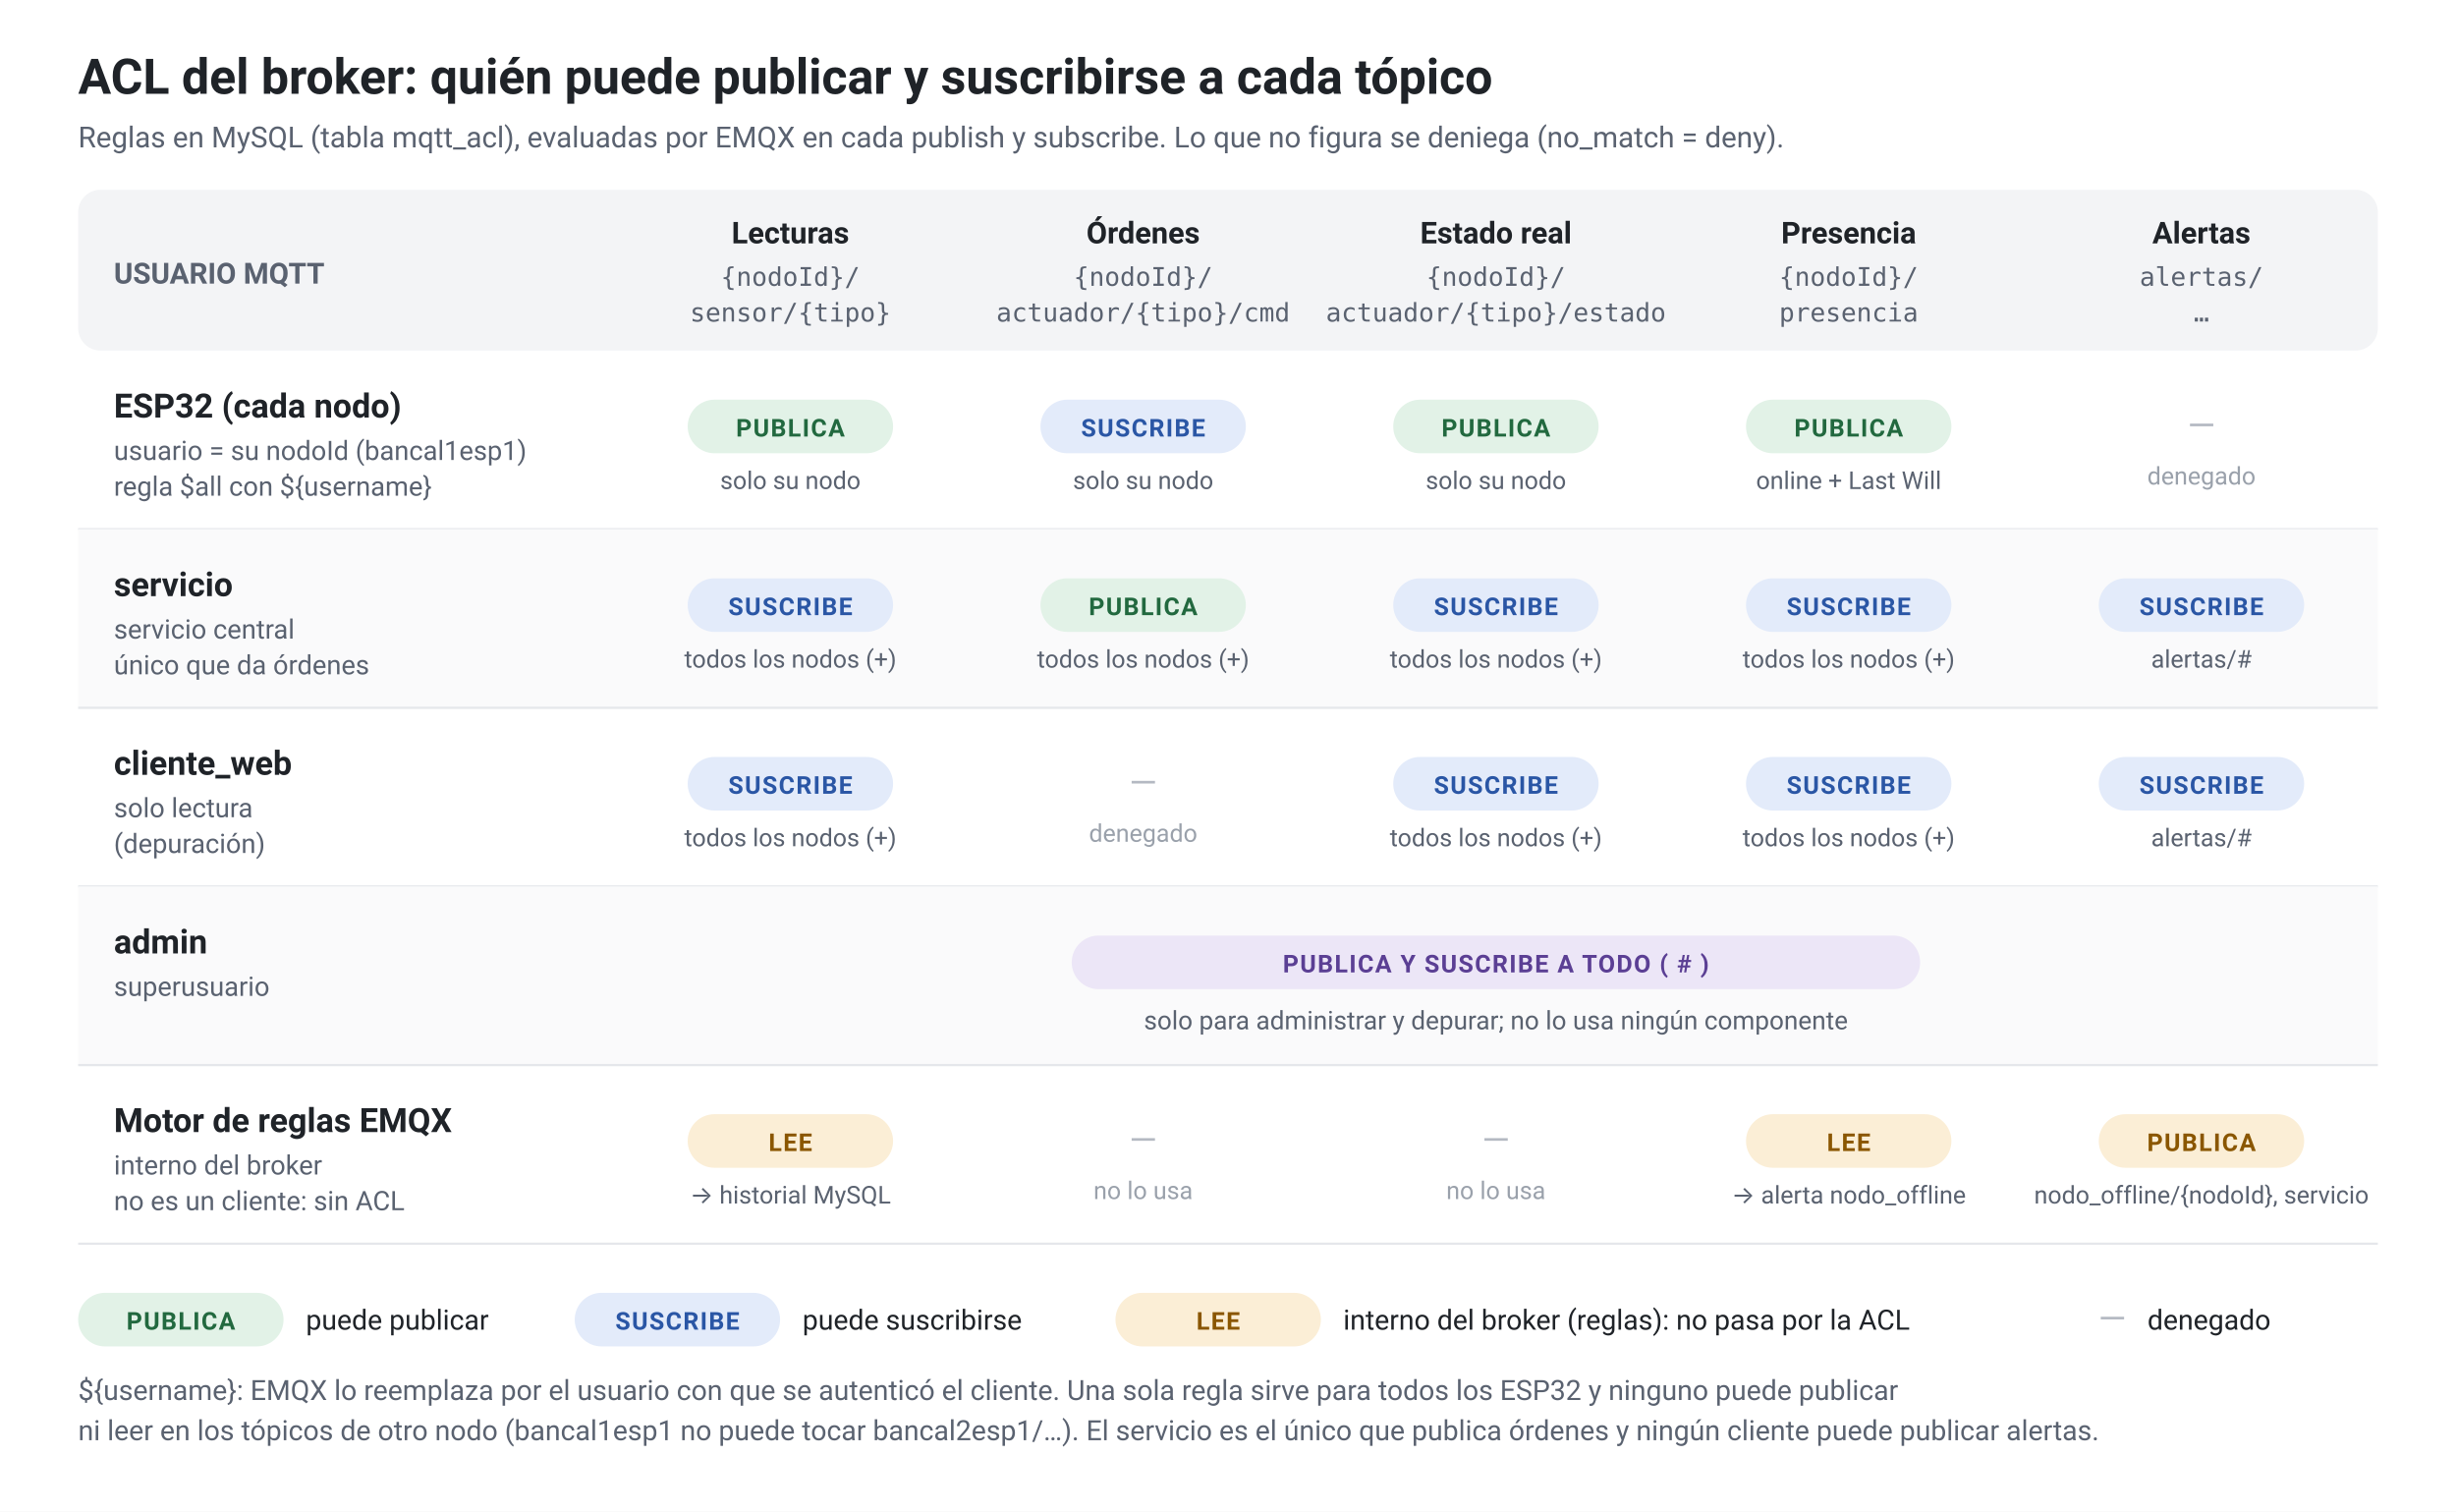
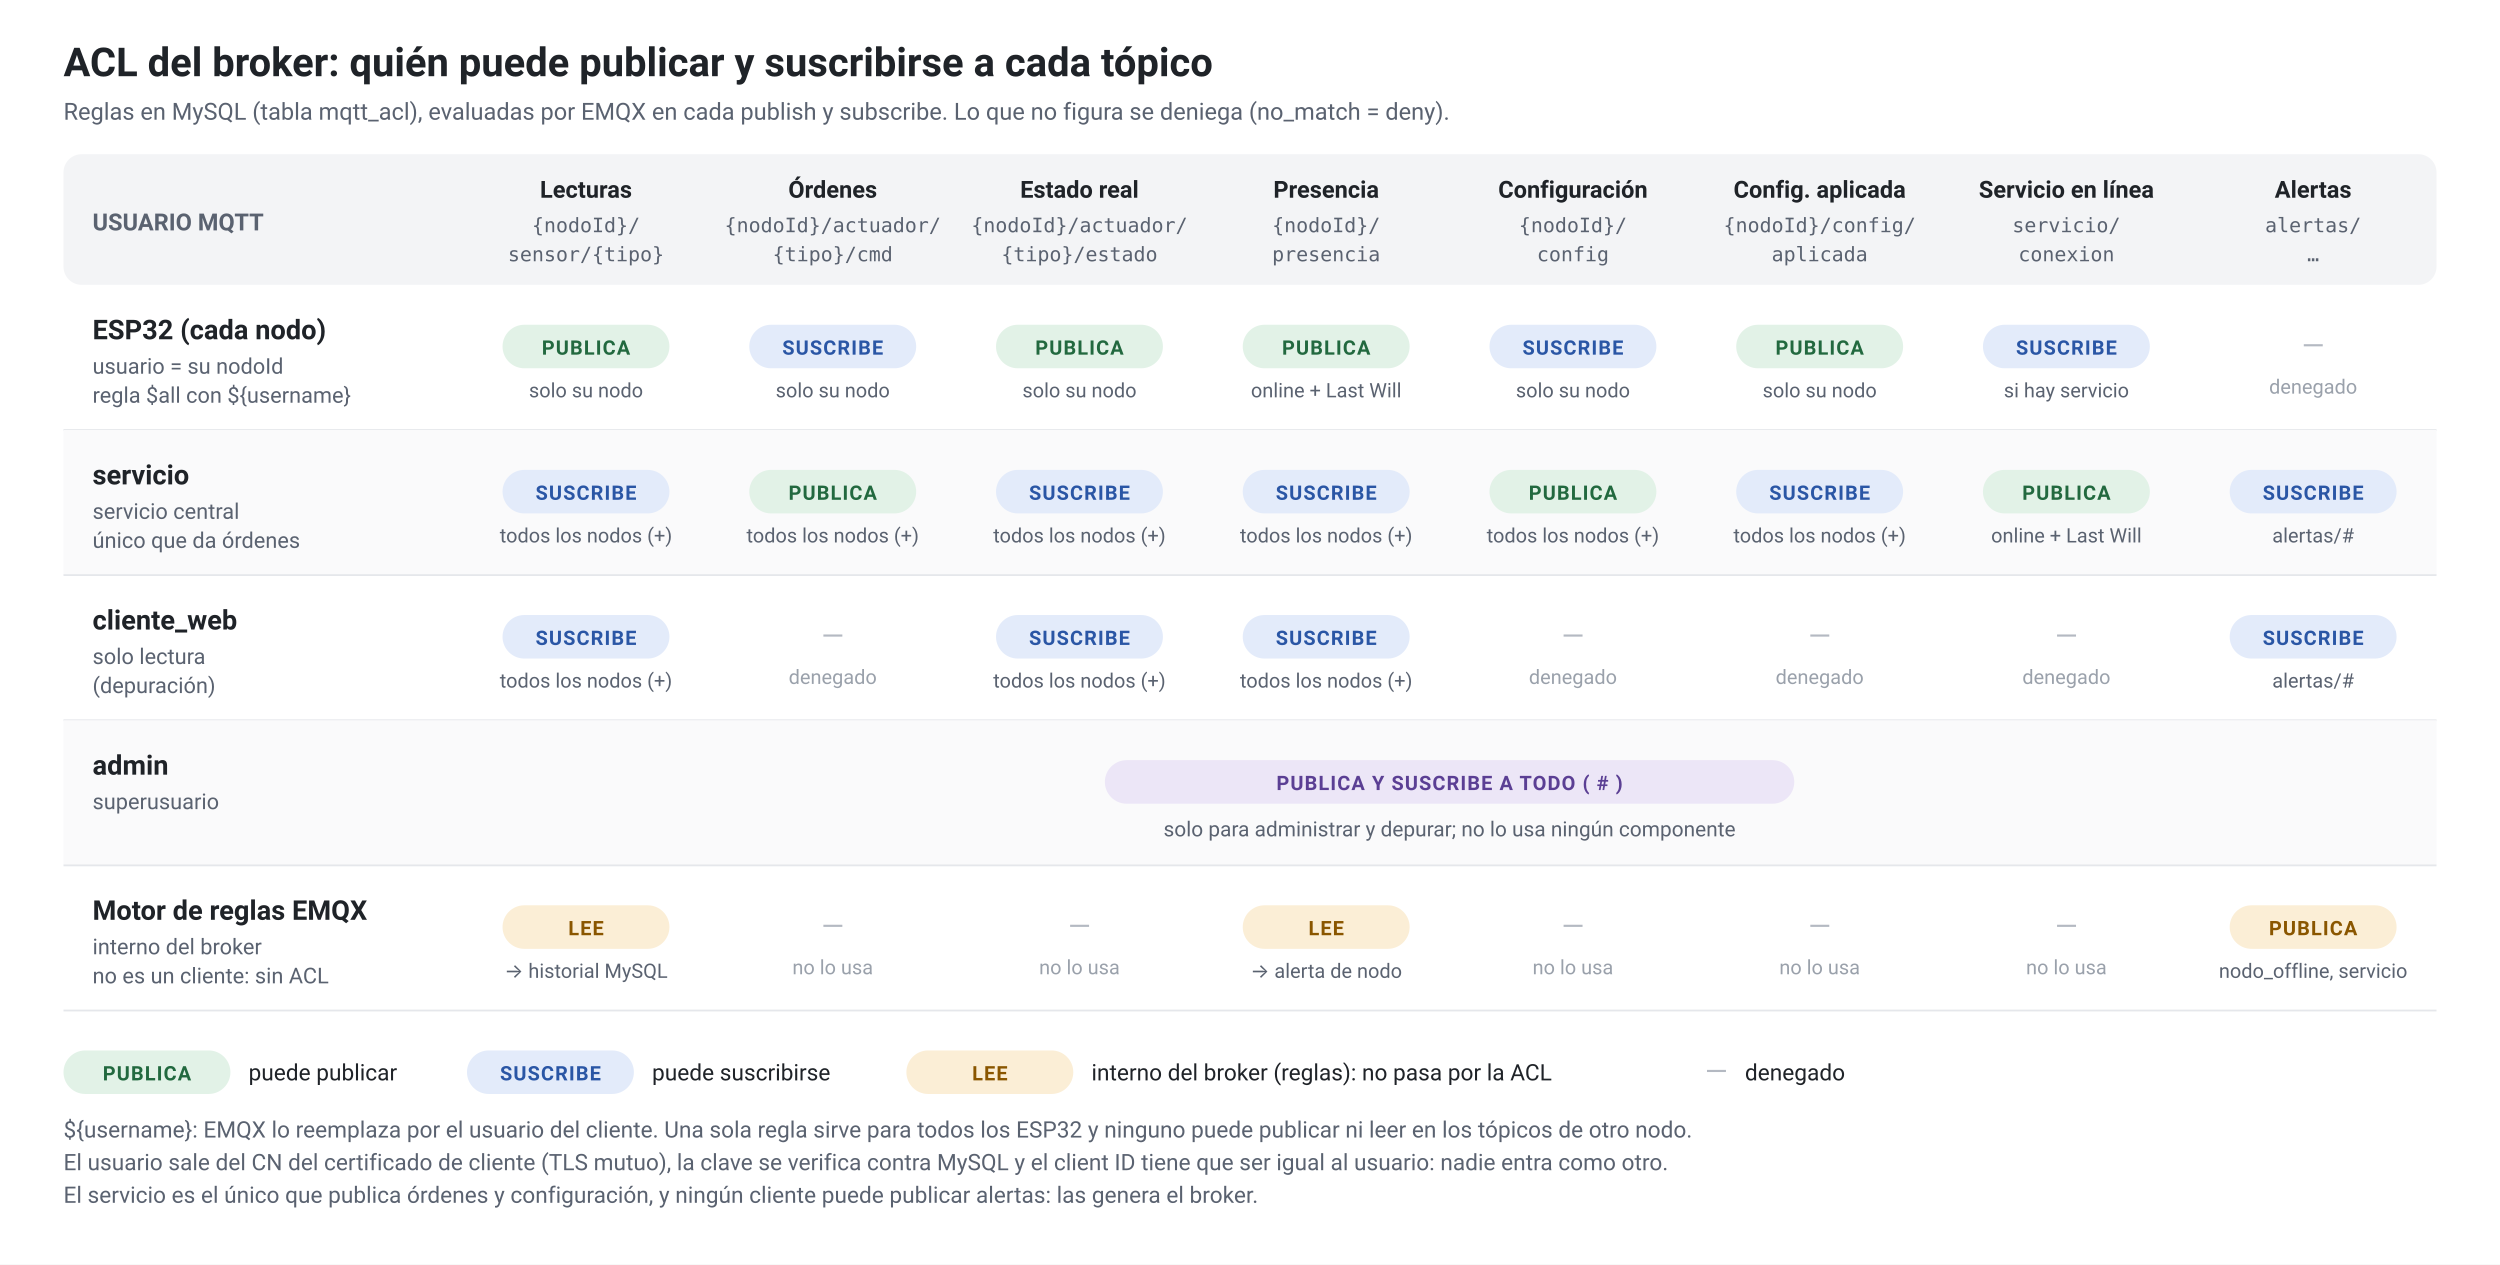
- <svg xmlns="http://www.w3.org/2000/svg" width="1100" height="677" viewBox="0 0 1100 677" font-family="Segoe UI, system-ui, -apple-system, Roboto, sans-serif">
-   <rect width="1100" height="677" fill="#ffffff" />
+ <svg xmlns="http://www.w3.org/2000/svg" width="1378" height="697" viewBox="0 0 1378 697" font-family="Segoe UI, system-ui, -apple-system, Roboto, sans-serif">
+   <rect width="1378" height="697" fill="#ffffff" />
  <text x="35" y="42" font-size="22" font-weight="700" fill="#1f2328">ACL del broker: quién puede publicar y suscribirse a cada tópico</text>
  <text x="35" y="66" font-size="13" fill="#5a6270">Reglas en MySQL (tabla mqtt_acl), evaluadas por EMQX en cada publish y subscribe. Lo que no figura se deniega (no_match = deny).</text>
-   <rect x="35" y="85" width="1030" height="72" rx="10" fill="#f3f4f6" />
+   <rect x="35" y="85" width="1308" height="72" rx="10" fill="#f3f4f6" />
  <text x="51" y="127" font-size="13" font-weight="700" fill="#5a6270">USUARIO MQTT</text>
-   <text x="354" y="109" text-anchor="middle" font-size="13.5" font-weight="700" fill="#1f2328">Lecturas</text>
-   <text x="354" y="128" text-anchor="middle" font-size="11.5" font-family="Consolas, Menlo, monospace" fill="#5a6270">{nodoId}/</text>
-   <text x="354" y="144" text-anchor="middle" font-size="11.5" font-family="Consolas, Menlo, monospace" fill="#5a6270">sensor/{tipo}</text>
-   <text x="512" y="109" text-anchor="middle" font-size="13.5" font-weight="700" fill="#1f2328">Órdenes</text>
-   <text x="512" y="128" text-anchor="middle" font-size="11.5" font-family="Consolas, Menlo, monospace" fill="#5a6270">{nodoId}/</text>
-   <text x="512" y="144" text-anchor="middle" font-size="11.5" font-family="Consolas, Menlo, monospace" fill="#5a6270">actuador/{tipo}/cmd</text>
-   <text x="670" y="109" text-anchor="middle" font-size="13.5" font-weight="700" fill="#1f2328">Estado real</text>
-   <text x="670" y="128" text-anchor="middle" font-size="11.5" font-family="Consolas, Menlo, monospace" fill="#5a6270">{nodoId}/</text>
-   <text x="670" y="144" text-anchor="middle" font-size="11.5" font-family="Consolas, Menlo, monospace" fill="#5a6270">actuador/{tipo}/estado</text>
-   <text x="828" y="109" text-anchor="middle" font-size="13.5" font-weight="700" fill="#1f2328">Presencia</text>
-   <text x="828" y="128" text-anchor="middle" font-size="11.5" font-family="Consolas, Menlo, monospace" fill="#5a6270">{nodoId}/</text>
-   <text x="828" y="144" text-anchor="middle" font-size="11.5" font-family="Consolas, Menlo, monospace" fill="#5a6270">presencia</text>
-   <text x="986" y="109" text-anchor="middle" font-size="13.5" font-weight="700" fill="#1f2328">Alertas</text>
-   <text x="986" y="128" text-anchor="middle" font-size="11.5" font-family="Consolas, Menlo, monospace" fill="#5a6270">alertas/</text>
-   <text x="986" y="144" text-anchor="middle" font-size="11.5" font-family="Consolas, Menlo, monospace" fill="#5a6270">…</text>
-   <line x1="35" y1="237" x2="1065" y2="237" stroke="#e5e7eb" />
+   <text x="323" y="109" text-anchor="middle" font-size="13" font-weight="700" fill="#1f2328">Lecturas</text>
+   <text x="323" y="128" text-anchor="middle" font-size="11" font-family="Consolas, Menlo, monospace" fill="#5a6270">{nodoId}/</text>
+   <text x="323" y="144" text-anchor="middle" font-size="11" font-family="Consolas, Menlo, monospace" fill="#5a6270">sensor/{tipo}</text>
+   <text x="459" y="109" text-anchor="middle" font-size="13" font-weight="700" fill="#1f2328">Órdenes</text>
+   <text x="459" y="128" text-anchor="middle" font-size="11" font-family="Consolas, Menlo, monospace" fill="#5a6270">{nodoId}/actuador/</text>
+   <text x="459" y="144" text-anchor="middle" font-size="11" font-family="Consolas, Menlo, monospace" fill="#5a6270">{tipo}/cmd</text>
+   <text x="595" y="109" text-anchor="middle" font-size="13" font-weight="700" fill="#1f2328">Estado real</text>
+   <text x="595" y="128" text-anchor="middle" font-size="11" font-family="Consolas, Menlo, monospace" fill="#5a6270">{nodoId}/actuador/</text>
+   <text x="595" y="144" text-anchor="middle" font-size="11" font-family="Consolas, Menlo, monospace" fill="#5a6270">{tipo}/estado</text>
+   <text x="731" y="109" text-anchor="middle" font-size="13" font-weight="700" fill="#1f2328">Presencia</text>
+   <text x="731" y="128" text-anchor="middle" font-size="11" font-family="Consolas, Menlo, monospace" fill="#5a6270">{nodoId}/</text>
+   <text x="731" y="144" text-anchor="middle" font-size="11" font-family="Consolas, Menlo, monospace" fill="#5a6270">presencia</text>
+   <text x="867" y="109" text-anchor="middle" font-size="13" font-weight="700" fill="#1f2328">Configuración</text>
+   <text x="867" y="128" text-anchor="middle" font-size="11" font-family="Consolas, Menlo, monospace" fill="#5a6270">{nodoId}/</text>
+   <text x="867" y="144" text-anchor="middle" font-size="11" font-family="Consolas, Menlo, monospace" fill="#5a6270">config</text>
+   <text x="1003" y="109" text-anchor="middle" font-size="13" font-weight="700" fill="#1f2328">Config. aplicada</text>
+   <text x="1003" y="128" text-anchor="middle" font-size="11" font-family="Consolas, Menlo, monospace" fill="#5a6270">{nodoId}/config/</text>
+   <text x="1003" y="144" text-anchor="middle" font-size="11" font-family="Consolas, Menlo, monospace" fill="#5a6270">aplicada</text>
+   <text x="1139" y="109" text-anchor="middle" font-size="13" font-weight="700" fill="#1f2328">Servicio en línea</text>
+   <text x="1139" y="128" text-anchor="middle" font-size="11" font-family="Consolas, Menlo, monospace" fill="#5a6270">servicio/</text>
+   <text x="1139" y="144" text-anchor="middle" font-size="11" font-family="Consolas, Menlo, monospace" fill="#5a6270">conexion</text>
+   <text x="1275" y="109" text-anchor="middle" font-size="13" font-weight="700" fill="#1f2328">Alertas</text>
+   <text x="1275" y="128" text-anchor="middle" font-size="11" font-family="Consolas, Menlo, monospace" fill="#5a6270">alertas/</text>
+   <text x="1275" y="144" text-anchor="middle" font-size="11" font-family="Consolas, Menlo, monospace" fill="#5a6270">…</text>
+   <line x1="35" y1="237" x2="1343" y2="237" stroke="#e5e7eb" />
  <text x="51" y="187" font-size="15" font-weight="700" fill="#1f2328">ESP32 (cada nodo)</text>
-   <text x="51" y="206" font-size="12" fill="#5a6270">usuario = su nodoId (bancal1esp1)</text>
+   <text x="51" y="206" font-size="12" fill="#5a6270">usuario = su nodoId</text>
  <text x="51" y="222" font-size="12" fill="#5a6270">regla $all con ${username}</text>
-   <rect x="308" y="179" width="92" height="24" rx="12" fill="#e2f2e7" />
-   <text x="354" y="195.5" text-anchor="middle" font-size="11" font-weight="700" letter-spacing="0.6" fill="#22693f">PUBLICA</text>
-   <text x="354" y="219" text-anchor="middle" font-size="11" fill="#5a6270">solo su nodo</text>
-   <rect x="466" y="179" width="92" height="24" rx="12" fill="#e3ebfa" />
-   <text x="512" y="195.5" text-anchor="middle" font-size="11" font-weight="700" letter-spacing="0.6" fill="#2a56a5">SUSCRIBE</text>
-   <text x="512" y="219" text-anchor="middle" font-size="11" fill="#5a6270">solo su nodo</text>
-   <rect x="624" y="179" width="92" height="24" rx="12" fill="#e2f2e7" />
-   <text x="670" y="195.5" text-anchor="middle" font-size="11" font-weight="700" letter-spacing="0.6" fill="#22693f">PUBLICA</text>
-   <text x="670" y="219" text-anchor="middle" font-size="11" fill="#5a6270">solo su nodo</text>
-   <rect x="782" y="179" width="92" height="24" rx="12" fill="#e2f2e7" />
-   <text x="828" y="195.5" text-anchor="middle" font-size="11" font-weight="700" letter-spacing="0.6" fill="#22693f">PUBLICA</text>
-   <text x="828" y="219" text-anchor="middle" font-size="11" fill="#5a6270">online + Last Will</text>
-   <text x="986" y="196" text-anchor="middle" font-size="16" fill="#b4b9c2">—</text>
-   <text x="986" y="217" text-anchor="middle" font-size="11" fill="#9aa1ab">denegado</text>
-   <rect x="35" y="237" width="1030" height="80" fill="#fafafb" />
-   <line x1="35" y1="317" x2="1065" y2="317" stroke="#e5e7eb" />
+   <rect x="277" y="179" width="92" height="24" rx="12" fill="#e2f2e7" />
+   <text x="323" y="195.5" text-anchor="middle" font-size="11" font-weight="700" letter-spacing="0.6" fill="#22693f">PUBLICA</text>
+   <text x="323" y="219" text-anchor="middle" font-size="11" fill="#5a6270">solo su nodo</text>
+   <rect x="413" y="179" width="92" height="24" rx="12" fill="#e3ebfa" />
+   <text x="459" y="195.5" text-anchor="middle" font-size="11" font-weight="700" letter-spacing="0.6" fill="#2a56a5">SUSCRIBE</text>
+   <text x="459" y="219" text-anchor="middle" font-size="11" fill="#5a6270">solo su nodo</text>
+   <rect x="549" y="179" width="92" height="24" rx="12" fill="#e2f2e7" />
+   <text x="595" y="195.5" text-anchor="middle" font-size="11" font-weight="700" letter-spacing="0.6" fill="#22693f">PUBLICA</text>
+   <text x="595" y="219" text-anchor="middle" font-size="11" fill="#5a6270">solo su nodo</text>
+   <rect x="685" y="179" width="92" height="24" rx="12" fill="#e2f2e7" />
+   <text x="731" y="195.5" text-anchor="middle" font-size="11" font-weight="700" letter-spacing="0.6" fill="#22693f">PUBLICA</text>
+   <text x="731" y="219" text-anchor="middle" font-size="11" fill="#5a6270">online + Last Will</text>
+   <rect x="821" y="179" width="92" height="24" rx="12" fill="#e3ebfa" />
+   <text x="867" y="195.5" text-anchor="middle" font-size="11" font-weight="700" letter-spacing="0.6" fill="#2a56a5">SUSCRIBE</text>
+   <text x="867" y="219" text-anchor="middle" font-size="11" fill="#5a6270">solo su nodo</text>
+   <rect x="957" y="179" width="92" height="24" rx="12" fill="#e2f2e7" />
+   <text x="1003" y="195.5" text-anchor="middle" font-size="11" font-weight="700" letter-spacing="0.6" fill="#22693f">PUBLICA</text>
+   <text x="1003" y="219" text-anchor="middle" font-size="11" fill="#5a6270">solo su nodo</text>
+   <rect x="1093" y="179" width="92" height="24" rx="12" fill="#e3ebfa" />
+   <text x="1139" y="195.5" text-anchor="middle" font-size="11" font-weight="700" letter-spacing="0.6" fill="#2a56a5">SUSCRIBE</text>
+   <text x="1139" y="219" text-anchor="middle" font-size="11" fill="#5a6270">si hay servicio</text>
+   <text x="1275" y="196" text-anchor="middle" font-size="16" fill="#b4b9c2">—</text>
+   <text x="1275" y="217" text-anchor="middle" font-size="11" fill="#9aa1ab">denegado</text>
+   <rect x="35" y="237" width="1308" height="80" fill="#fafafb" />
+   <line x1="35" y1="317" x2="1343" y2="317" stroke="#e5e7eb" />
  <text x="51" y="267" font-size="15" font-weight="700" fill="#1f2328">servicio</text>
  <text x="51" y="286" font-size="12" fill="#5a6270">servicio central</text>
  <text x="51" y="302" font-size="12" fill="#5a6270">único que da órdenes</text>
-   <rect x="308" y="259" width="92" height="24" rx="12" fill="#e3ebfa" />
-   <text x="354" y="275.5" text-anchor="middle" font-size="11" font-weight="700" letter-spacing="0.6" fill="#2a56a5">SUSCRIBE</text>
-   <text x="354" y="299" text-anchor="middle" font-size="11" fill="#5a6270">todos los nodos (+)</text>
-   <rect x="466" y="259" width="92" height="24" rx="12" fill="#e2f2e7" />
-   <text x="512" y="275.5" text-anchor="middle" font-size="11" font-weight="700" letter-spacing="0.6" fill="#22693f">PUBLICA</text>
-   <text x="512" y="299" text-anchor="middle" font-size="11" fill="#5a6270">todos los nodos (+)</text>
-   <rect x="624" y="259" width="92" height="24" rx="12" fill="#e3ebfa" />
-   <text x="670" y="275.5" text-anchor="middle" font-size="11" font-weight="700" letter-spacing="0.6" fill="#2a56a5">SUSCRIBE</text>
-   <text x="670" y="299" text-anchor="middle" font-size="11" fill="#5a6270">todos los nodos (+)</text>
-   <rect x="782" y="259" width="92" height="24" rx="12" fill="#e3ebfa" />
-   <text x="828" y="275.5" text-anchor="middle" font-size="11" font-weight="700" letter-spacing="0.6" fill="#2a56a5">SUSCRIBE</text>
-   <text x="828" y="299" text-anchor="middle" font-size="11" fill="#5a6270">todos los nodos (+)</text>
-   <rect x="940" y="259" width="92" height="24" rx="12" fill="#e3ebfa" />
-   <text x="986" y="275.5" text-anchor="middle" font-size="11" font-weight="700" letter-spacing="0.6" fill="#2a56a5">SUSCRIBE</text>
-   <text x="986" y="299" text-anchor="middle" font-size="11" fill="#5a6270">alertas/#</text>
-   <line x1="35" y1="397" x2="1065" y2="397" stroke="#e5e7eb" />
+   <rect x="277" y="259" width="92" height="24" rx="12" fill="#e3ebfa" />
+   <text x="323" y="275.5" text-anchor="middle" font-size="11" font-weight="700" letter-spacing="0.6" fill="#2a56a5">SUSCRIBE</text>
+   <text x="323" y="299" text-anchor="middle" font-size="11" fill="#5a6270">todos los nodos (+)</text>
+   <rect x="413" y="259" width="92" height="24" rx="12" fill="#e2f2e7" />
+   <text x="459" y="275.5" text-anchor="middle" font-size="11" font-weight="700" letter-spacing="0.6" fill="#22693f">PUBLICA</text>
+   <text x="459" y="299" text-anchor="middle" font-size="11" fill="#5a6270">todos los nodos (+)</text>
+   <rect x="549" y="259" width="92" height="24" rx="12" fill="#e3ebfa" />
+   <text x="595" y="275.5" text-anchor="middle" font-size="11" font-weight="700" letter-spacing="0.6" fill="#2a56a5">SUSCRIBE</text>
+   <text x="595" y="299" text-anchor="middle" font-size="11" fill="#5a6270">todos los nodos (+)</text>
+   <rect x="685" y="259" width="92" height="24" rx="12" fill="#e3ebfa" />
+   <text x="731" y="275.5" text-anchor="middle" font-size="11" font-weight="700" letter-spacing="0.6" fill="#2a56a5">SUSCRIBE</text>
+   <text x="731" y="299" text-anchor="middle" font-size="11" fill="#5a6270">todos los nodos (+)</text>
+   <rect x="821" y="259" width="92" height="24" rx="12" fill="#e2f2e7" />
+   <text x="867" y="275.5" text-anchor="middle" font-size="11" font-weight="700" letter-spacing="0.6" fill="#22693f">PUBLICA</text>
+   <text x="867" y="299" text-anchor="middle" font-size="11" fill="#5a6270">todos los nodos (+)</text>
+   <rect x="957" y="259" width="92" height="24" rx="12" fill="#e3ebfa" />
+   <text x="1003" y="275.5" text-anchor="middle" font-size="11" font-weight="700" letter-spacing="0.6" fill="#2a56a5">SUSCRIBE</text>
+   <text x="1003" y="299" text-anchor="middle" font-size="11" fill="#5a6270">todos los nodos (+)</text>
+   <rect x="1093" y="259" width="92" height="24" rx="12" fill="#e2f2e7" />
+   <text x="1139" y="275.5" text-anchor="middle" font-size="11" font-weight="700" letter-spacing="0.6" fill="#22693f">PUBLICA</text>
+   <text x="1139" y="299" text-anchor="middle" font-size="11" fill="#5a6270">online + Last Will</text>
+   <rect x="1229" y="259" width="92" height="24" rx="12" fill="#e3ebfa" />
+   <text x="1275" y="275.5" text-anchor="middle" font-size="11" font-weight="700" letter-spacing="0.6" fill="#2a56a5">SUSCRIBE</text>
+   <text x="1275" y="299" text-anchor="middle" font-size="11" fill="#5a6270">alertas/#</text>
+   <line x1="35" y1="397" x2="1343" y2="397" stroke="#e5e7eb" />
  <text x="51" y="347" font-size="15" font-weight="700" fill="#1f2328">cliente_web</text>
  <text x="51" y="366" font-size="12" fill="#5a6270">solo lectura</text>
  <text x="51" y="382" font-size="12" fill="#5a6270">(depuración)</text>
-   <rect x="308" y="339" width="92" height="24" rx="12" fill="#e3ebfa" />
-   <text x="354" y="355.5" text-anchor="middle" font-size="11" font-weight="700" letter-spacing="0.6" fill="#2a56a5">SUSCRIBE</text>
-   <text x="354" y="379" text-anchor="middle" font-size="11" fill="#5a6270">todos los nodos (+)</text>
-   <text x="512" y="356" text-anchor="middle" font-size="16" fill="#b4b9c2">—</text>
-   <text x="512" y="377" text-anchor="middle" font-size="11" fill="#9aa1ab">denegado</text>
-   <rect x="624" y="339" width="92" height="24" rx="12" fill="#e3ebfa" />
-   <text x="670" y="355.5" text-anchor="middle" font-size="11" font-weight="700" letter-spacing="0.6" fill="#2a56a5">SUSCRIBE</text>
-   <text x="670" y="379" text-anchor="middle" font-size="11" fill="#5a6270">todos los nodos (+)</text>
-   <rect x="782" y="339" width="92" height="24" rx="12" fill="#e3ebfa" />
-   <text x="828" y="355.5" text-anchor="middle" font-size="11" font-weight="700" letter-spacing="0.6" fill="#2a56a5">SUSCRIBE</text>
-   <text x="828" y="379" text-anchor="middle" font-size="11" fill="#5a6270">todos los nodos (+)</text>
-   <rect x="940" y="339" width="92" height="24" rx="12" fill="#e3ebfa" />
-   <text x="986" y="355.5" text-anchor="middle" font-size="11" font-weight="700" letter-spacing="0.6" fill="#2a56a5">SUSCRIBE</text>
-   <text x="986" y="379" text-anchor="middle" font-size="11" fill="#5a6270">alertas/#</text>
-   <rect x="35" y="397" width="1030" height="80" fill="#fafafb" />
-   <line x1="35" y1="477" x2="1065" y2="477" stroke="#e5e7eb" />
+   <rect x="277" y="339" width="92" height="24" rx="12" fill="#e3ebfa" />
+   <text x="323" y="355.5" text-anchor="middle" font-size="11" font-weight="700" letter-spacing="0.6" fill="#2a56a5">SUSCRIBE</text>
+   <text x="323" y="379" text-anchor="middle" font-size="11" fill="#5a6270">todos los nodos (+)</text>
+   <text x="459" y="356" text-anchor="middle" font-size="16" fill="#b4b9c2">—</text>
+   <text x="459" y="377" text-anchor="middle" font-size="11" fill="#9aa1ab">denegado</text>
+   <rect x="549" y="339" width="92" height="24" rx="12" fill="#e3ebfa" />
+   <text x="595" y="355.5" text-anchor="middle" font-size="11" font-weight="700" letter-spacing="0.6" fill="#2a56a5">SUSCRIBE</text>
+   <text x="595" y="379" text-anchor="middle" font-size="11" fill="#5a6270">todos los nodos (+)</text>
+   <rect x="685" y="339" width="92" height="24" rx="12" fill="#e3ebfa" />
+   <text x="731" y="355.5" text-anchor="middle" font-size="11" font-weight="700" letter-spacing="0.6" fill="#2a56a5">SUSCRIBE</text>
+   <text x="731" y="379" text-anchor="middle" font-size="11" fill="#5a6270">todos los nodos (+)</text>
+   <text x="867" y="356" text-anchor="middle" font-size="16" fill="#b4b9c2">—</text>
+   <text x="867" y="377" text-anchor="middle" font-size="11" fill="#9aa1ab">denegado</text>
+   <text x="1003" y="356" text-anchor="middle" font-size="16" fill="#b4b9c2">—</text>
+   <text x="1003" y="377" text-anchor="middle" font-size="11" fill="#9aa1ab">denegado</text>
+   <text x="1139" y="356" text-anchor="middle" font-size="16" fill="#b4b9c2">—</text>
+   <text x="1139" y="377" text-anchor="middle" font-size="11" fill="#9aa1ab">denegado</text>
+   <rect x="1229" y="339" width="92" height="24" rx="12" fill="#e3ebfa" />
+   <text x="1275" y="355.5" text-anchor="middle" font-size="11" font-weight="700" letter-spacing="0.6" fill="#2a56a5">SUSCRIBE</text>
+   <text x="1275" y="379" text-anchor="middle" font-size="11" fill="#5a6270">alertas/#</text>
+   <rect x="35" y="397" width="1308" height="80" fill="#fafafb" />
+   <line x1="35" y1="477" x2="1343" y2="477" stroke="#e5e7eb" />
  <text x="51" y="427" font-size="15" font-weight="700" fill="#1f2328">admin</text>
  <text x="51" y="446" font-size="12" fill="#5a6270">superusuario</text>
-   <rect x="480" y="419" width="380" height="24" rx="12" fill="#ece6f7" />
-   <text x="670" y="435.5" text-anchor="middle" font-size="11" font-weight="700" letter-spacing="0.6" fill="#5b3f94">PUBLICA Y SUSCRIBE A TODO  ( # )</text>
-   <text x="670" y="461" text-anchor="middle" font-size="11.5" fill="#5a6270">solo para administrar y depurar; no lo usa ningún componente</text>
-   <line x1="35" y1="557" x2="1065" y2="557" stroke="#e5e7eb" />
+   <rect x="609" y="419" width="380" height="24" rx="12" fill="#ece6f7" />
+   <text x="799" y="435.5" text-anchor="middle" font-size="11" font-weight="700" letter-spacing="0.6" fill="#5b3f94">PUBLICA Y SUSCRIBE A TODO  ( # )</text>
+   <text x="799" y="461" text-anchor="middle" font-size="11.5" fill="#5a6270">solo para administrar y depurar; no lo usa ningún componente</text>
+   <line x1="35" y1="557" x2="1343" y2="557" stroke="#e5e7eb" />
  <text x="51" y="507" font-size="15" font-weight="700" fill="#1f2328">Motor de reglas EMQX</text>
  <text x="51" y="526" font-size="12" fill="#5a6270">interno del broker</text>
  <text x="51" y="542" font-size="12" fill="#5a6270">no es un cliente: sin ACL</text>
-   <rect x="308" y="499" width="92" height="24" rx="12" fill="#fbeed6" />
-   <text x="354" y="515.5" text-anchor="middle" font-size="11" font-weight="700" letter-spacing="0.6" fill="#8a5600">LEE</text>
-   <text x="354" y="539" text-anchor="middle" font-size="11" fill="#5a6270">→ historial MySQL</text>
-   <text x="512" y="516" text-anchor="middle" font-size="16" fill="#b4b9c2">—</text>
-   <text x="512" y="537" text-anchor="middle" font-size="11" fill="#9aa1ab">no lo usa</text>
-   <text x="670" y="516" text-anchor="middle" font-size="16" fill="#b4b9c2">—</text>
-   <text x="670" y="537" text-anchor="middle" font-size="11" fill="#9aa1ab">no lo usa</text>
-   <rect x="782" y="499" width="92" height="24" rx="12" fill="#fbeed6" />
-   <text x="828" y="515.5" text-anchor="middle" font-size="11" font-weight="700" letter-spacing="0.6" fill="#8a5600">LEE</text>
-   <text x="828" y="539" text-anchor="middle" font-size="11" fill="#5a6270">→ alerta nodo_offline</text>
-   <rect x="940" y="499" width="92" height="24" rx="12" fill="#fbeed6" />
-   <text x="986" y="515.5" text-anchor="middle" font-size="11" font-weight="700" letter-spacing="0.6" fill="#8a5600">PUBLICA</text>
-   <text x="986" y="539" text-anchor="middle" font-size="11" fill="#5a6270">nodo_offline/{nodoId}, servicio</text>
+   <rect x="277" y="499" width="92" height="24" rx="12" fill="#fbeed6" />
+   <text x="323" y="515.5" text-anchor="middle" font-size="11" font-weight="700" letter-spacing="0.6" fill="#8a5600">LEE</text>
+   <text x="323" y="539" text-anchor="middle" font-size="11" fill="#5a6270">→ historial MySQL</text>
+   <text x="459" y="516" text-anchor="middle" font-size="16" fill="#b4b9c2">—</text>
+   <text x="459" y="537" text-anchor="middle" font-size="11" fill="#9aa1ab">no lo usa</text>
+   <text x="595" y="516" text-anchor="middle" font-size="16" fill="#b4b9c2">—</text>
+   <text x="595" y="537" text-anchor="middle" font-size="11" fill="#9aa1ab">no lo usa</text>
+   <rect x="685" y="499" width="92" height="24" rx="12" fill="#fbeed6" />
+   <text x="731" y="515.5" text-anchor="middle" font-size="11" font-weight="700" letter-spacing="0.6" fill="#8a5600">LEE</text>
+   <text x="731" y="539" text-anchor="middle" font-size="11" fill="#5a6270">→ alerta de nodo</text>
+   <text x="867" y="516" text-anchor="middle" font-size="16" fill="#b4b9c2">—</text>
+   <text x="867" y="537" text-anchor="middle" font-size="11" fill="#9aa1ab">no lo usa</text>
+   <text x="1003" y="516" text-anchor="middle" font-size="16" fill="#b4b9c2">—</text>
+   <text x="1003" y="537" text-anchor="middle" font-size="11" fill="#9aa1ab">no lo usa</text>
+   <text x="1139" y="516" text-anchor="middle" font-size="16" fill="#b4b9c2">—</text>
+   <text x="1139" y="537" text-anchor="middle" font-size="11" fill="#9aa1ab">no lo usa</text>
+   <rect x="1229" y="499" width="92" height="24" rx="12" fill="#fbeed6" />
+   <text x="1275" y="515.5" text-anchor="middle" font-size="11" font-weight="700" letter-spacing="0.6" fill="#8a5600">PUBLICA</text>
+   <text x="1275" y="539" text-anchor="middle" font-size="11" fill="#5a6270">nodo_offline, servicio</text>
  <rect x="35" y="579" width="92" height="24" rx="12" fill="#e2f2e7" />
  <text x="81" y="595.5" text-anchor="middle" font-size="11" font-weight="700" letter-spacing="0.6" fill="#22693f">PUBLICA</text>
  <text x="137" y="595.5" font-size="12.5" fill="#1f2328">puede publicar</text>
  <rect x="257.4" y="579" width="92" height="24" rx="12" fill="#e3ebfa" />
  <text x="303.4" y="595.5" text-anchor="middle" font-size="11" font-weight="700" letter-spacing="0.6" fill="#2a56a5">SUSCRIBE</text>
  <text x="359.4" y="595.5" font-size="12.5" fill="#1f2328">puede suscribirse</text>
  <rect x="499.6" y="579" width="92" height="24" rx="12" fill="#fbeed6" />
  <text x="545.6" y="595.5" text-anchor="middle" font-size="11" font-weight="700" letter-spacing="0.6" fill="#8a5600">LEE</text>
  <text x="601.6" y="595.5" font-size="12.5" fill="#1f2328">interno del broker (reglas): no pasa por la ACL</text>
  <text x="939.8" y="596" font-size="16" fill="#b4b9c2">—</text>
  <text x="961.8" y="595.5" font-size="12.5" fill="#1f2328">denegado</text>
-   <text x="35" y="627" font-size="12.5" fill="#5a6270">${username}: EMQX lo reemplaza por el usuario con que se autenticó el cliente. Una sola regla sirve para todos los ESP32 y ninguno puede publicar</text>
-   <text x="35" y="645" font-size="12.5" fill="#5a6270">ni leer en los tópicos de otro nodo (bancal1esp1 no puede tocar bancal2esp1/…). El servicio es el único que publica órdenes y ningún cliente puede publicar alertas.</text>
+   <text x="35" y="627" font-size="12.5" fill="#5a6270">${username}: EMQX lo reemplaza por el usuario del cliente. Una sola regla sirve para todos los ESP32 y ninguno puede publicar ni leer en los tópicos de otro nodo.</text>
+   <text x="35" y="645" font-size="12.5" fill="#5a6270">El usuario sale del CN del certificado de cliente (TLS mutuo), la clave se verifica contra MySQL y el client ID tiene que ser igual al usuario: nadie entra como otro.</text>
+   <text x="35" y="663" font-size="12.5" fill="#5a6270">El servicio es el único que publica órdenes y configuración, y ningún cliente puede publicar alertas: las genera el broker.</text>
</svg>
